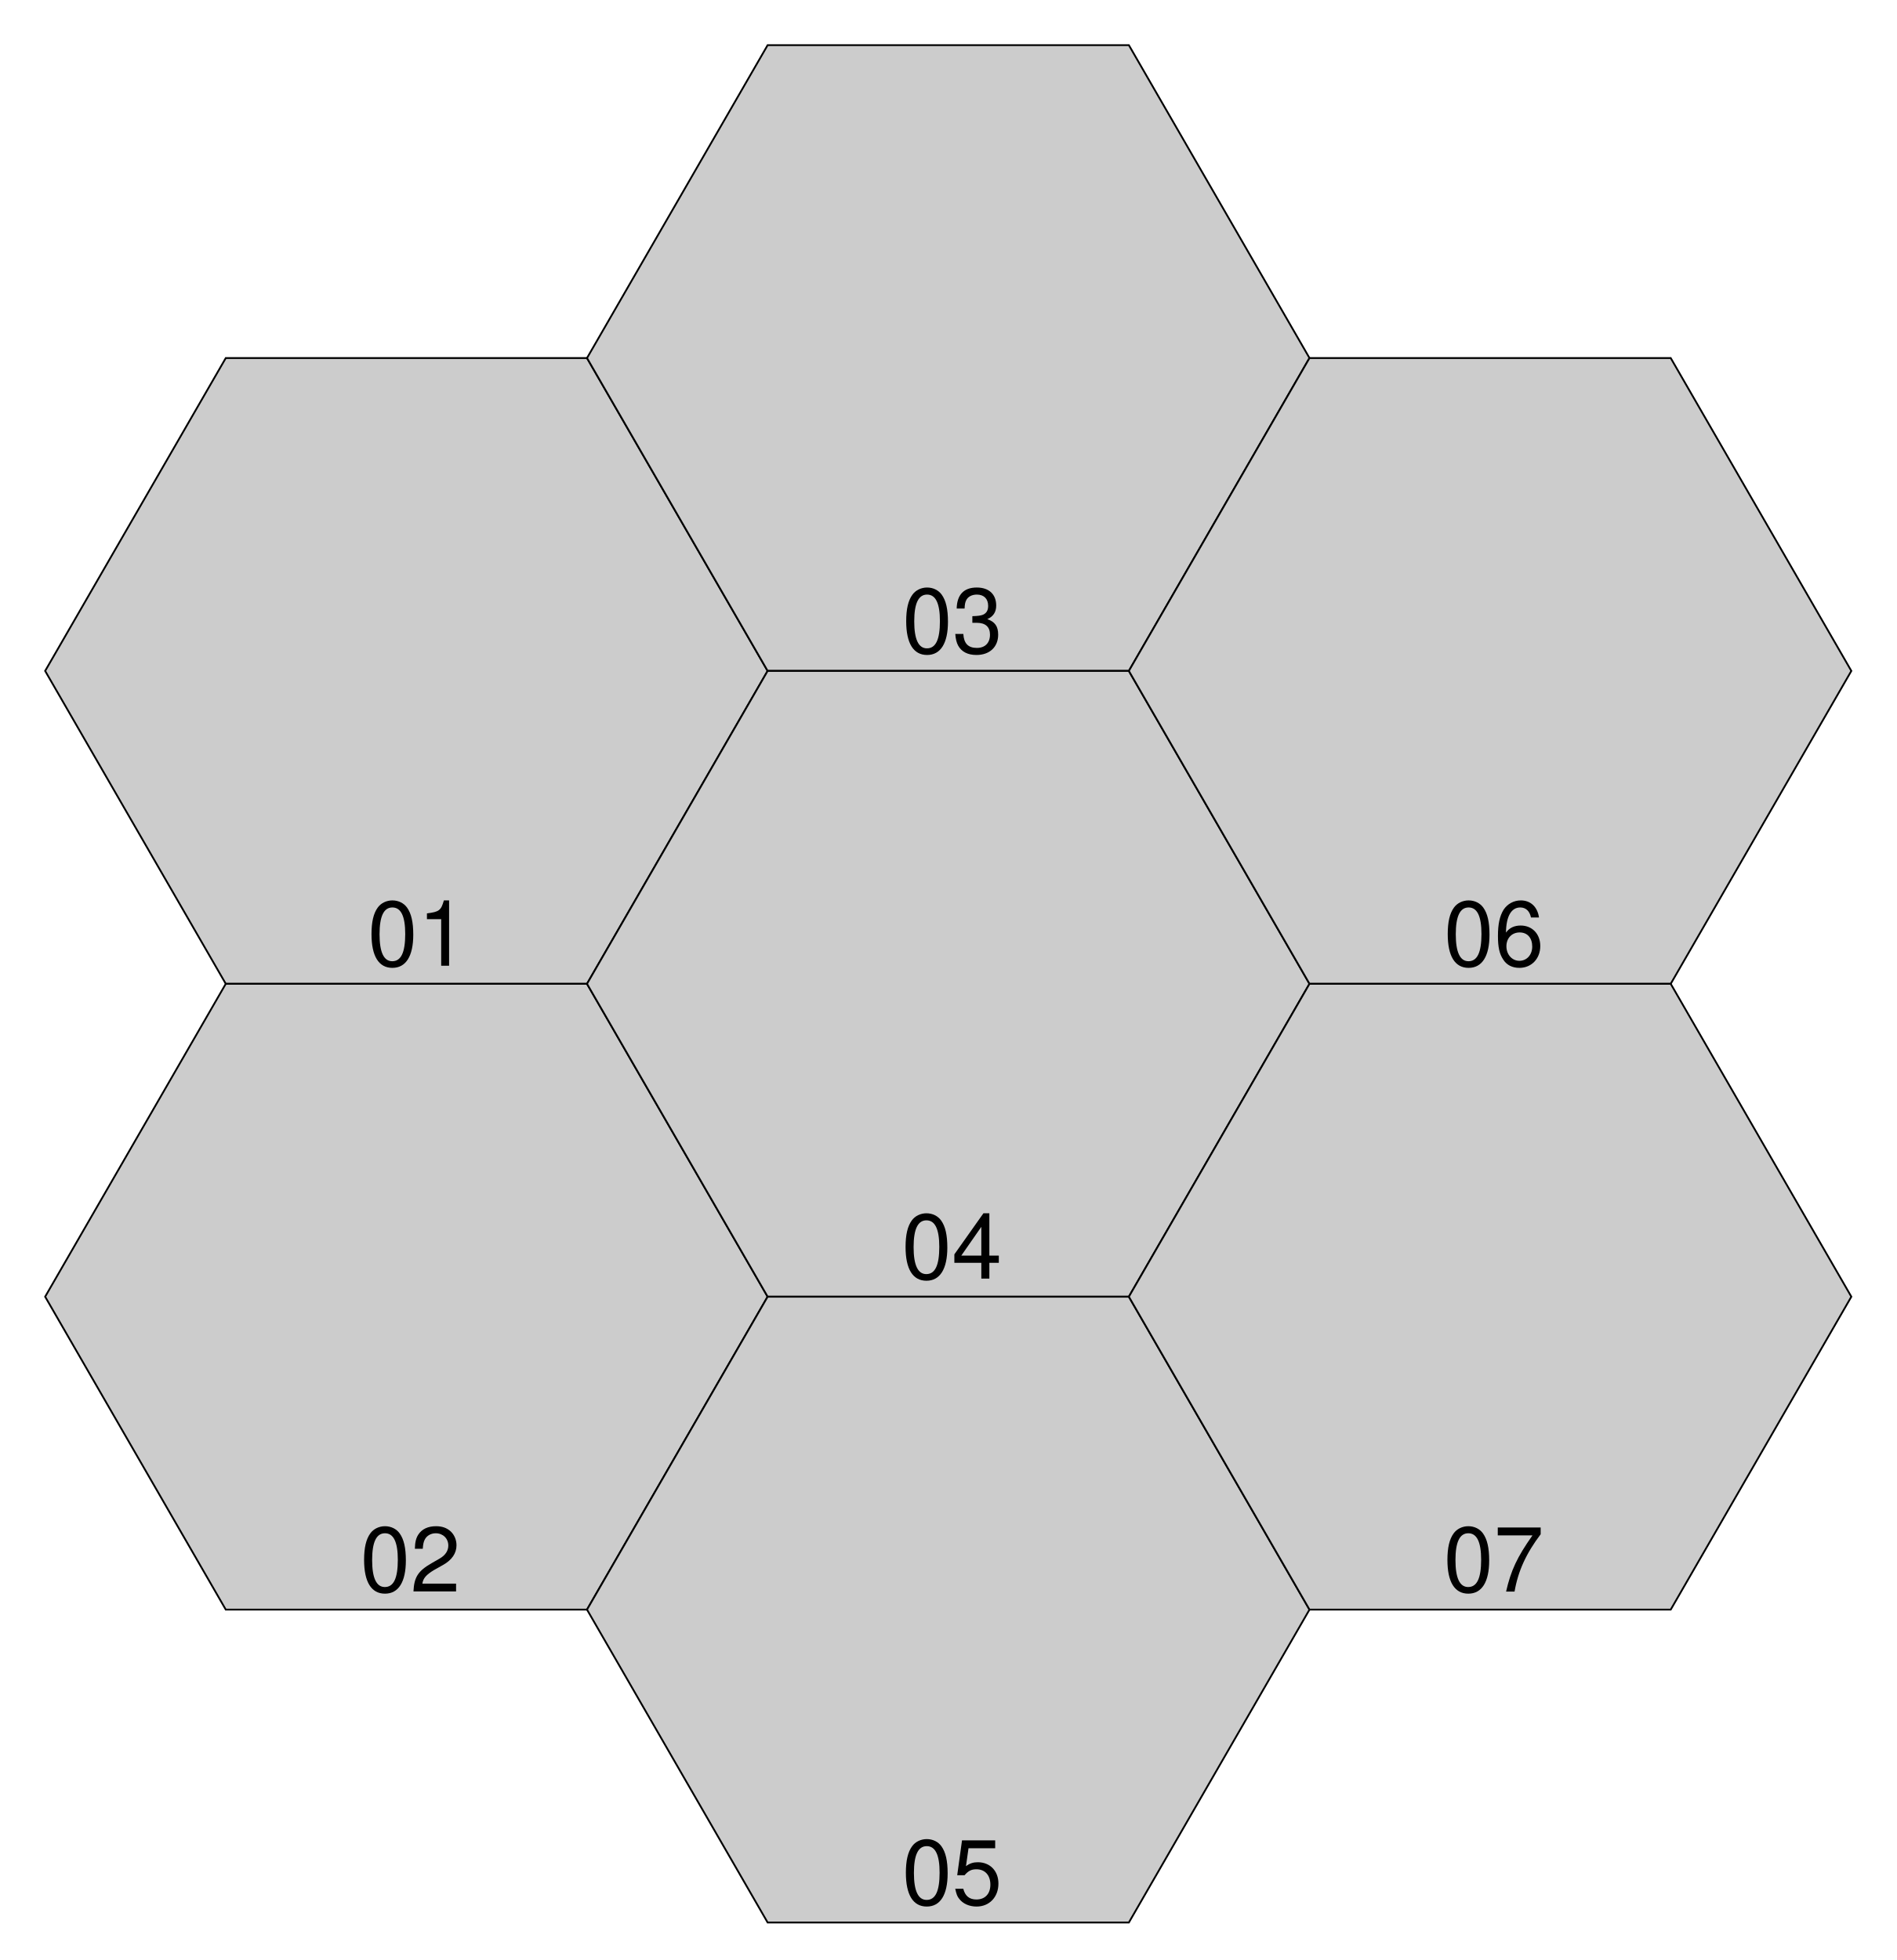
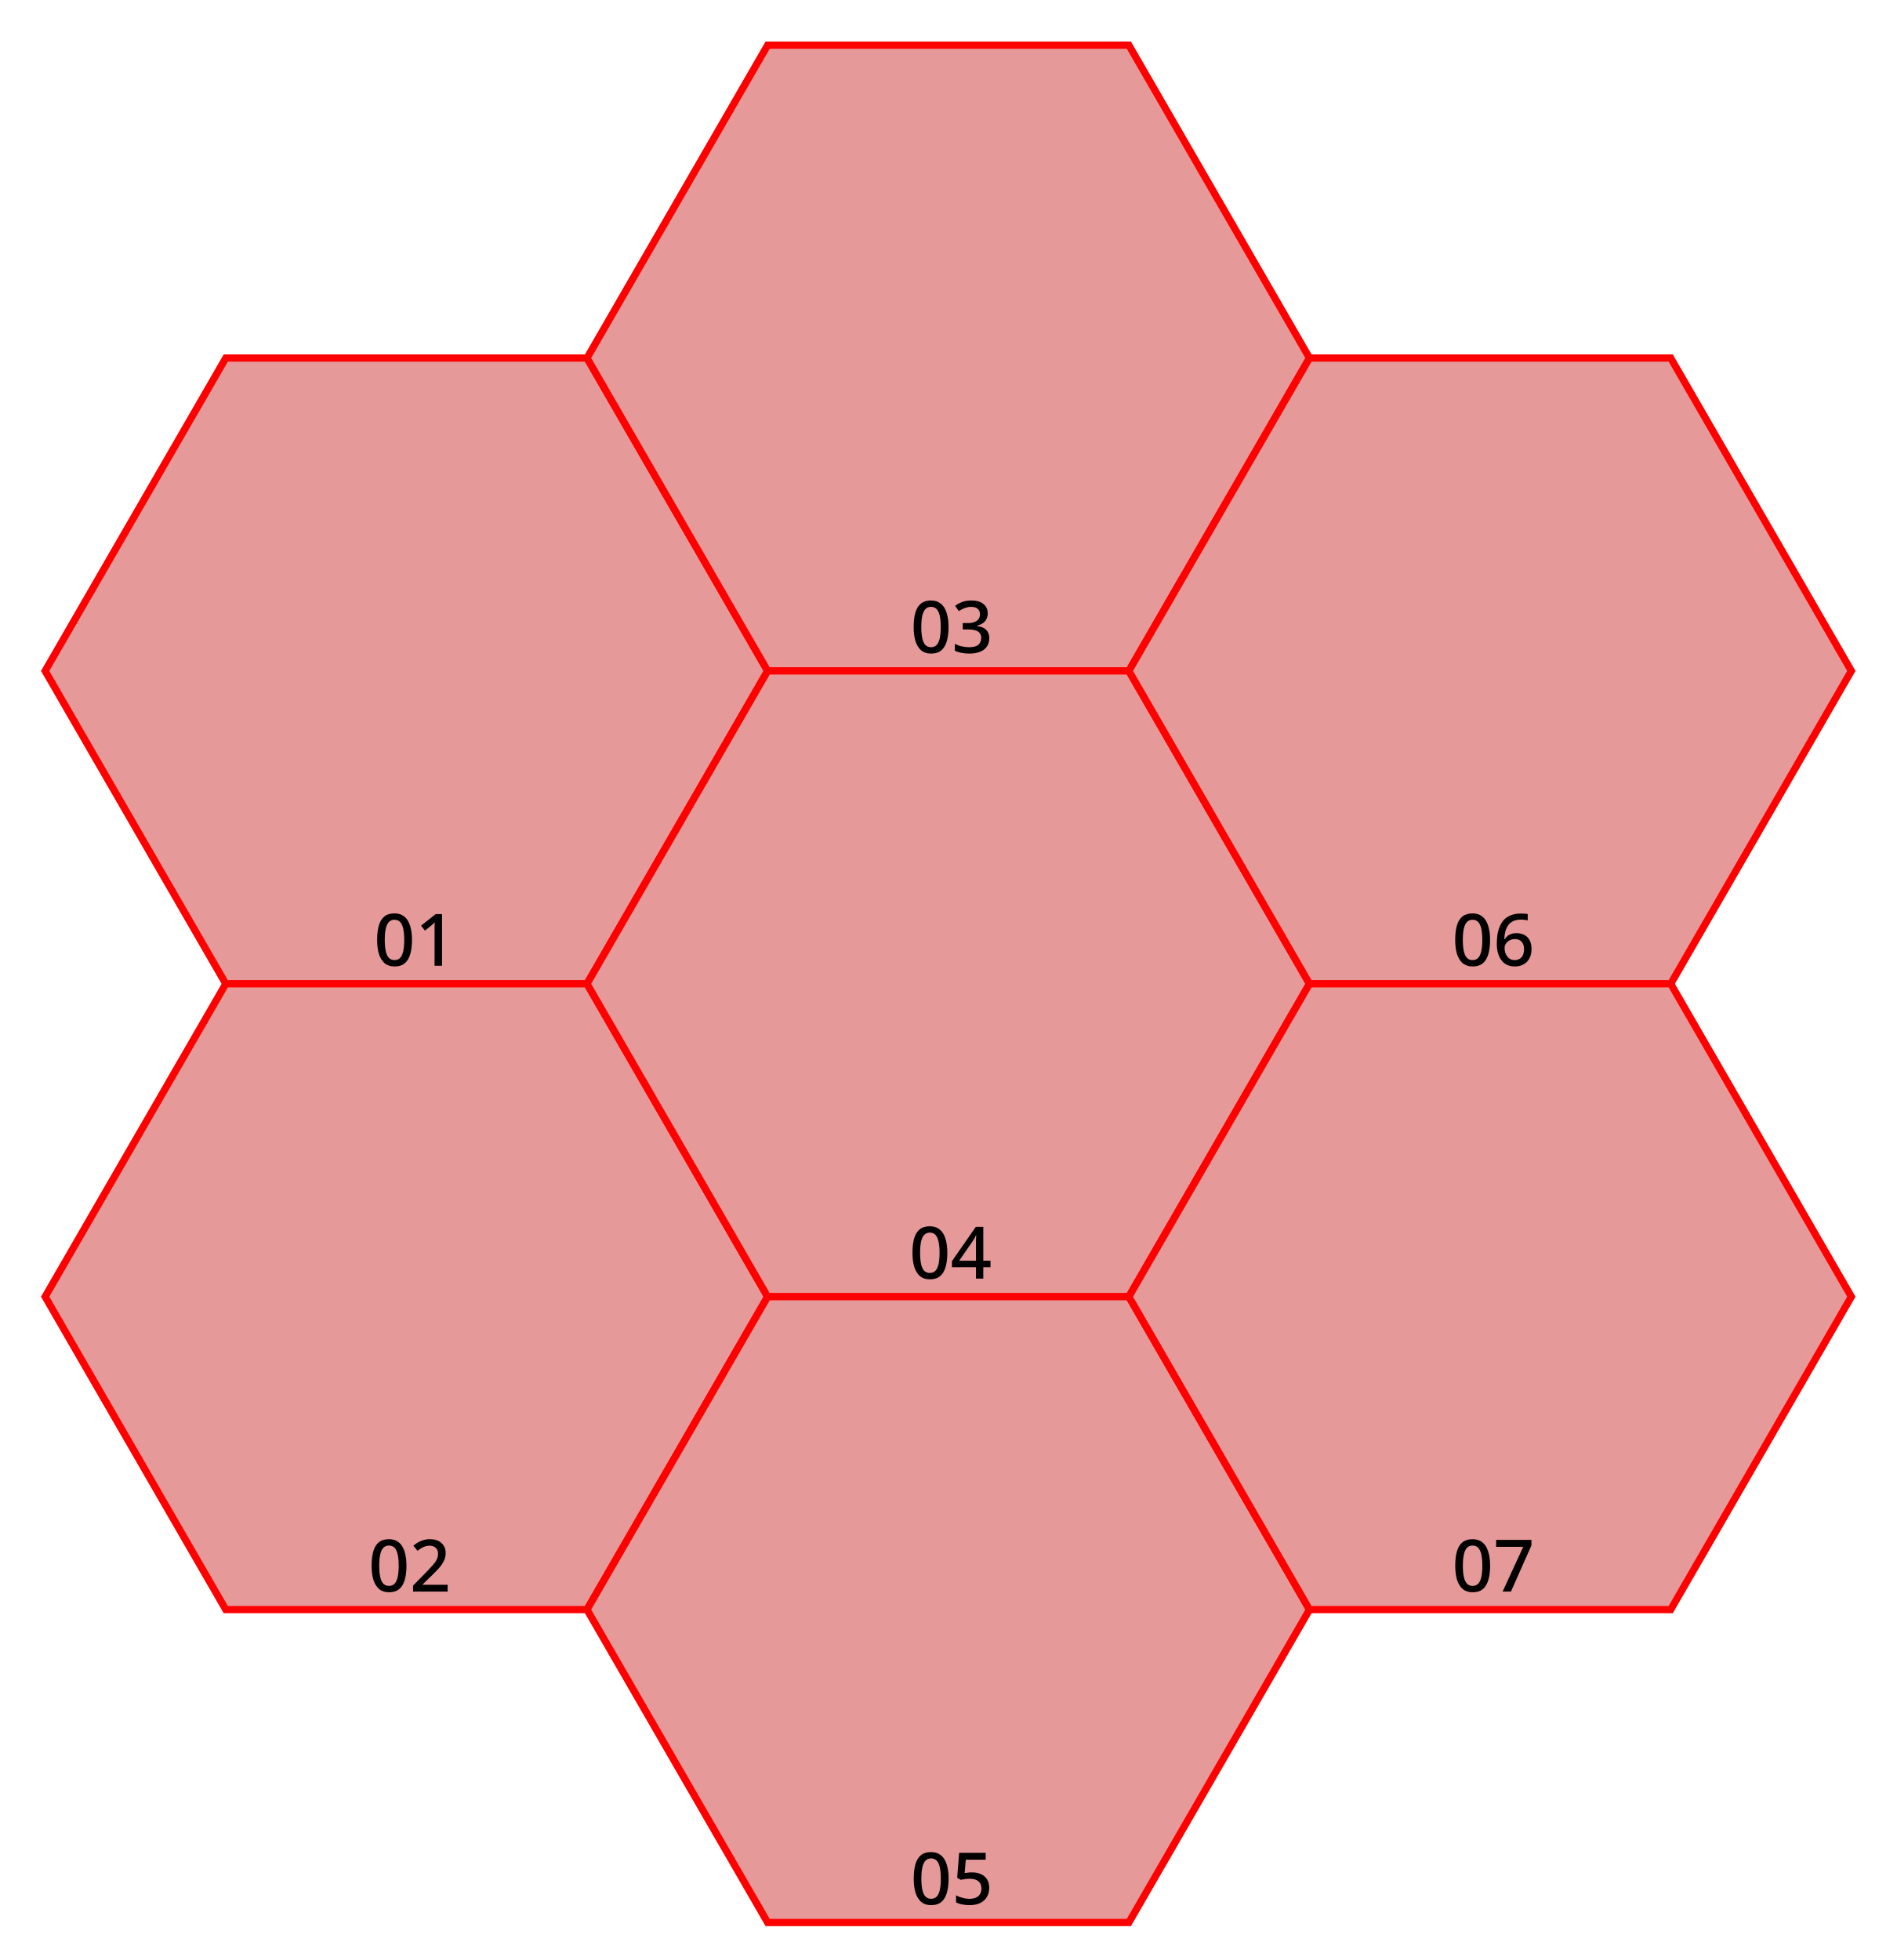
<svg xmlns="http://www.w3.org/2000/svg" xmlns:xlink="http://www.w3.org/1999/xlink" width="210" height="217" viewBox="0 0 210 217">
  <defs>
    <g>
      <g id="glyph-0-0">
-         <path d="M 2.75 -7.234 C 2.094 -7.234 1.484 -6.938 1.125 -6.438 C 0.656 -5.797 0.438 -4.844 0.438 -3.5 C 0.438 -1.062 1.234 0.234 2.75 0.234 C 4.25 0.234 5.062 -1.062 5.062 -3.438 C 5.062 -4.844 4.844 -5.781 4.375 -6.438 C 4.016 -6.938 3.422 -7.234 2.75 -7.234 Z M 2.75 -6.453 C 3.703 -6.453 4.172 -5.484 4.172 -3.516 C 4.172 -1.453 3.703 -0.5 2.734 -0.5 C 1.797 -0.5 1.328 -1.5 1.328 -3.484 C 1.328 -5.484 1.797 -6.453 2.75 -6.453 Z M 2.75 -6.453 " />
+         <path d="M 4.219 -2.859 C 4.219 -2.398 4.18 -1.988 4.109 -1.625 C 4.035 -1.258 3.922 -0.945 3.766 -0.688 C 3.617 -0.438 3.422 -0.242 3.172 -0.109 C 2.922 0.016 2.625 0.078 2.281 0.078 C 1.844 0.078 1.484 -0.035 1.203 -0.266 C 0.922 -0.504 0.707 -0.844 0.562 -1.281 C 0.426 -1.719 0.359 -2.242 0.359 -2.859 C 0.359 -3.484 0.422 -4.016 0.547 -4.453 C 0.672 -4.891 0.875 -5.223 1.156 -5.453 C 1.438 -5.68 1.812 -5.797 2.281 -5.797 C 2.719 -5.797 3.078 -5.68 3.359 -5.453 C 3.648 -5.223 3.863 -4.891 4 -4.453 C 4.145 -4.016 4.219 -3.484 4.219 -2.859 Z M 1.203 -2.859 C 1.203 -2.367 1.238 -1.957 1.312 -1.625 C 1.383 -1.289 1.5 -1.039 1.656 -0.875 C 1.812 -0.707 2.02 -0.625 2.281 -0.625 C 2.539 -0.625 2.75 -0.707 2.906 -0.875 C 3.062 -1.039 3.176 -1.289 3.25 -1.625 C 3.32 -1.957 3.359 -2.367 3.359 -2.859 C 3.359 -3.359 3.32 -3.77 3.25 -4.094 C 3.176 -4.426 3.062 -4.676 2.906 -4.844 C 2.75 -5.008 2.539 -5.094 2.281 -5.094 C 2.02 -5.094 1.812 -5.008 1.656 -4.844 C 1.5 -4.676 1.383 -4.426 1.312 -4.094 C 1.238 -3.77 1.203 -3.359 1.203 -2.859 Z M 1.203 -2.859 " />
      </g>
      <g id="glyph-0-1">
-         <path d="M 2.594 -5.156 L 2.594 0 L 3.469 0 L 3.469 -7.234 L 2.891 -7.234 C 2.578 -6.125 2.375 -5.969 1.016 -5.797 L 1.016 -5.156 Z M 2.594 -5.156 " />
+         <path d="M 2.969 0 L 2.141 0 L 2.141 -3.797 C 2.141 -3.922 2.141 -4.039 2.141 -4.156 C 2.141 -4.281 2.141 -4.395 2.141 -4.5 C 2.148 -4.602 2.16 -4.707 2.172 -4.812 C 2.098 -4.75 2.023 -4.68 1.953 -4.609 C 1.879 -4.547 1.797 -4.473 1.703 -4.391 L 1.078 -3.891 L 0.641 -4.438 L 2.266 -5.719 L 2.969 -5.719 Z M 2.969 0 " />
      </g>
      <g id="glyph-0-2">
-         <path d="M 5.062 -0.875 L 1.328 -0.875 C 1.422 -1.469 1.734 -1.844 2.609 -2.375 L 3.609 -2.938 C 4.594 -3.484 5.109 -4.234 5.109 -5.125 C 5.109 -5.719 4.875 -6.281 4.453 -6.672 C 4.031 -7.047 3.516 -7.234 2.844 -7.234 C 1.938 -7.234 1.266 -6.906 0.875 -6.297 C 0.625 -5.906 0.516 -5.453 0.5 -4.734 L 1.375 -4.734 C 1.406 -5.219 1.469 -5.516 1.594 -5.75 C 1.812 -6.188 2.281 -6.453 2.812 -6.453 C 3.609 -6.453 4.203 -5.875 4.203 -5.094 C 4.203 -4.516 3.875 -4.016 3.25 -3.656 L 2.328 -3.125 C 0.844 -2.266 0.422 -1.594 0.344 -0.016 L 5.062 -0.016 Z M 5.062 -0.875 " />
+         <path d="M 4.203 0 L 0.375 0 L 0.375 -0.656 L 1.844 -2.156 C 2.125 -2.445 2.359 -2.695 2.547 -2.906 C 2.742 -3.125 2.891 -3.332 2.984 -3.531 C 3.086 -3.738 3.141 -3.957 3.141 -4.188 C 3.141 -4.477 3.051 -4.695 2.875 -4.844 C 2.707 -5 2.488 -5.078 2.219 -5.078 C 1.957 -5.078 1.723 -5.023 1.516 -4.922 C 1.305 -4.828 1.086 -4.691 0.859 -4.516 L 0.406 -5.078 C 0.562 -5.211 0.727 -5.332 0.906 -5.438 C 1.082 -5.539 1.281 -5.625 1.5 -5.688 C 1.727 -5.758 1.973 -5.797 2.234 -5.797 C 2.598 -5.797 2.91 -5.734 3.172 -5.609 C 3.43 -5.484 3.629 -5.305 3.766 -5.078 C 3.91 -4.848 3.984 -4.578 3.984 -4.266 C 3.984 -3.961 3.922 -3.68 3.797 -3.422 C 3.68 -3.16 3.508 -2.898 3.281 -2.641 C 3.062 -2.391 2.801 -2.117 2.5 -1.828 L 1.438 -0.797 L 1.438 -0.75 L 4.203 -0.75 Z M 4.203 0 " />
      </g>
      <g id="glyph-0-3">
-         <path d="M 2.203 -3.328 L 2.688 -3.328 C 3.656 -3.328 4.156 -2.875 4.156 -2.016 C 4.156 -1.094 3.609 -0.547 2.703 -0.547 C 1.734 -0.547 1.266 -1.047 1.203 -2.094 L 0.312 -2.094 C 0.359 -1.516 0.453 -1.141 0.625 -0.812 C 1 -0.125 1.688 0.234 2.656 0.234 C 4.125 0.234 5.062 -0.656 5.062 -2.016 C 5.062 -2.938 4.703 -3.438 3.859 -3.734 C 4.516 -4.016 4.844 -4.516 4.844 -5.234 C 4.844 -6.484 4.047 -7.234 2.688 -7.234 C 1.266 -7.234 0.5 -6.438 0.469 -4.906 L 1.344 -4.906 C 1.359 -5.344 1.406 -5.594 1.516 -5.812 C 1.703 -6.219 2.156 -6.453 2.703 -6.453 C 3.484 -6.453 3.953 -5.984 3.953 -5.203 C 3.953 -4.703 3.766 -4.391 3.375 -4.219 C 3.141 -4.125 2.812 -4.078 2.203 -4.062 Z M 2.203 -3.328 " />
+         <path d="M 3.984 -4.391 C 3.984 -4.141 3.93 -3.914 3.828 -3.719 C 3.734 -3.531 3.594 -3.379 3.406 -3.266 C 3.227 -3.148 3.023 -3.066 2.797 -3.016 L 2.797 -2.969 C 3.254 -2.914 3.594 -2.773 3.812 -2.547 C 4.039 -2.316 4.156 -2.008 4.156 -1.625 C 4.156 -1.301 4.078 -1.008 3.922 -0.75 C 3.766 -0.488 3.52 -0.285 3.188 -0.141 C 2.863 0.004 2.445 0.078 1.938 0.078 C 1.633 0.078 1.352 0.051 1.094 0 C 0.832 -0.039 0.582 -0.117 0.344 -0.234 L 0.344 -1 C 0.582 -0.875 0.836 -0.781 1.109 -0.719 C 1.391 -0.656 1.656 -0.625 1.906 -0.625 C 2.383 -0.625 2.727 -0.711 2.938 -0.891 C 3.156 -1.078 3.266 -1.336 3.266 -1.672 C 3.266 -1.879 3.207 -2.051 3.094 -2.188 C 2.988 -2.332 2.82 -2.438 2.594 -2.5 C 2.363 -2.562 2.078 -2.594 1.734 -2.594 L 1.219 -2.594 L 1.219 -3.297 L 1.75 -3.297 C 2.07 -3.297 2.332 -3.336 2.531 -3.422 C 2.738 -3.504 2.891 -3.617 2.984 -3.766 C 3.078 -3.91 3.125 -4.082 3.125 -4.281 C 3.125 -4.531 3.039 -4.727 2.875 -4.875 C 2.707 -5.02 2.469 -5.094 2.156 -5.094 C 1.957 -5.094 1.773 -5.066 1.609 -5.016 C 1.453 -4.973 1.305 -4.914 1.172 -4.844 C 1.035 -4.781 0.906 -4.707 0.781 -4.625 L 0.375 -5.203 C 0.582 -5.367 0.832 -5.508 1.125 -5.625 C 1.426 -5.738 1.773 -5.797 2.172 -5.797 C 2.766 -5.797 3.211 -5.664 3.516 -5.406 C 3.828 -5.145 3.984 -4.805 3.984 -4.391 Z M 3.984 -4.391 " />
      </g>
      <g id="glyph-0-4">
-         <path d="M 3.266 -1.75 L 3.266 0 L 4.156 0 L 4.156 -1.75 L 5.203 -1.75 L 5.203 -2.547 L 4.156 -2.547 L 4.156 -7.234 L 3.5 -7.234 L 0.281 -2.688 L 0.281 -1.75 Z M 3.266 -2.547 L 1.047 -2.547 L 3.266 -5.734 Z M 3.266 -2.547 " />
+         <path d="M 4.422 -1.266 L 3.625 -1.266 L 3.625 0 L 2.812 0 L 2.812 -1.266 L 0.156 -1.266 L 0.156 -1.938 L 2.797 -5.734 L 3.625 -5.734 L 3.625 -1.984 L 4.422 -1.984 Z M 2.812 -3.531 C 2.812 -3.664 2.812 -3.789 2.812 -3.906 C 2.812 -4.02 2.812 -4.129 2.812 -4.234 C 2.82 -4.348 2.828 -4.453 2.828 -4.547 C 2.836 -4.641 2.844 -4.723 2.844 -4.797 L 2.812 -4.797 C 2.77 -4.691 2.719 -4.582 2.656 -4.469 C 2.594 -4.352 2.531 -4.254 2.469 -4.172 L 0.953 -1.984 L 2.812 -1.984 Z M 2.812 -3.531 " />
      </g>
      <g id="glyph-0-5">
-         <path d="M 4.766 -7.094 L 1.094 -7.094 L 0.562 -3.234 L 1.375 -3.234 C 1.797 -3.719 2.125 -3.891 2.688 -3.891 C 3.641 -3.891 4.234 -3.234 4.234 -2.188 C 4.234 -1.172 3.641 -0.547 2.688 -0.547 C 1.906 -0.547 1.438 -0.938 1.234 -1.734 L 0.344 -1.734 C 0.469 -1.156 0.562 -0.875 0.781 -0.625 C 1.188 -0.078 1.906 0.234 2.703 0.234 C 4.125 0.234 5.125 -0.812 5.125 -2.312 C 5.125 -3.703 4.203 -4.672 2.844 -4.672 C 2.344 -4.672 1.938 -4.547 1.531 -4.234 L 1.812 -6.219 L 4.766 -6.219 Z M 4.766 -7.094 " />
+         <path d="M 2.25 -3.547 C 2.633 -3.547 2.969 -3.477 3.25 -3.344 C 3.531 -3.207 3.75 -3.016 3.906 -2.766 C 4.062 -2.516 4.141 -2.207 4.141 -1.844 C 4.141 -1.445 4.051 -1.102 3.875 -0.812 C 3.707 -0.531 3.461 -0.312 3.141 -0.156 C 2.816 0 2.426 0.078 1.969 0.078 C 1.676 0.078 1.398 0.051 1.141 0 C 0.879 -0.051 0.656 -0.129 0.469 -0.234 L 0.469 -1.016 C 0.664 -0.898 0.898 -0.805 1.172 -0.734 C 1.441 -0.66 1.703 -0.625 1.953 -0.625 C 2.234 -0.625 2.469 -0.664 2.656 -0.75 C 2.852 -0.832 3.004 -0.957 3.109 -1.125 C 3.223 -1.301 3.281 -1.516 3.281 -1.766 C 3.281 -2.109 3.172 -2.375 2.953 -2.562 C 2.734 -2.75 2.395 -2.844 1.938 -2.844 C 1.789 -2.844 1.625 -2.828 1.438 -2.797 C 1.25 -2.773 1.098 -2.75 0.984 -2.719 L 0.594 -2.953 L 0.812 -5.719 L 3.75 -5.719 L 3.75 -4.953 L 1.547 -4.953 L 1.422 -3.469 C 1.516 -3.477 1.629 -3.492 1.766 -3.516 C 1.898 -3.535 2.062 -3.547 2.25 -3.547 Z M 2.25 -3.547 " />
      </g>
      <g id="glyph-0-6">
-         <path d="M 4.984 -5.344 C 4.812 -6.531 4.047 -7.234 2.969 -7.234 C 2.188 -7.234 1.484 -6.844 1.062 -6.203 C 0.625 -5.484 0.438 -4.609 0.438 -3.297 C 0.438 -2.078 0.594 -1.312 1.031 -0.672 C 1.406 -0.078 2.031 0.234 2.812 0.234 C 4.156 0.234 5.125 -0.781 5.125 -2.188 C 5.125 -3.516 4.234 -4.453 2.953 -4.453 C 2.266 -4.453 1.703 -4.203 1.328 -3.672 C 1.344 -5.453 1.906 -6.453 2.906 -6.453 C 3.531 -6.453 3.953 -6.047 4.094 -5.344 Z M 2.844 -3.688 C 3.703 -3.688 4.234 -3.078 4.234 -2.125 C 4.234 -1.203 3.625 -0.547 2.812 -0.547 C 2 -0.547 1.375 -1.234 1.375 -2.156 C 1.375 -3.062 1.984 -3.688 2.844 -3.688 Z M 2.844 -3.688 " />
+         <path d="M 0.391 -2.438 C 0.391 -2.758 0.41 -3.082 0.453 -3.406 C 0.504 -3.727 0.586 -4.031 0.703 -4.312 C 0.816 -4.602 0.973 -4.859 1.172 -5.078 C 1.379 -5.297 1.641 -5.469 1.953 -5.594 C 2.266 -5.719 2.641 -5.781 3.078 -5.781 C 3.191 -5.781 3.316 -5.773 3.453 -5.766 C 3.598 -5.766 3.719 -5.75 3.812 -5.719 L 3.812 -5.016 C 3.707 -5.047 3.594 -5.066 3.469 -5.078 C 3.352 -5.098 3.238 -5.109 3.125 -5.109 C 2.75 -5.109 2.441 -5.051 2.203 -4.938 C 1.961 -4.82 1.773 -4.664 1.641 -4.469 C 1.504 -4.27 1.398 -4.039 1.328 -3.781 C 1.266 -3.531 1.227 -3.25 1.219 -2.938 L 1.266 -2.938 C 1.348 -3.07 1.445 -3.188 1.562 -3.281 C 1.676 -3.383 1.816 -3.461 1.984 -3.516 C 2.16 -3.578 2.359 -3.609 2.578 -3.609 C 2.91 -3.609 3.203 -3.539 3.453 -3.406 C 3.703 -3.27 3.895 -3.07 4.031 -2.812 C 4.164 -2.551 4.234 -2.234 4.234 -1.859 C 4.234 -1.453 4.156 -1.102 4 -0.812 C 3.852 -0.531 3.641 -0.312 3.359 -0.156 C 3.086 0 2.758 0.078 2.375 0.078 C 2.094 0.078 1.832 0.031 1.594 -0.062 C 1.352 -0.164 1.145 -0.32 0.969 -0.531 C 0.789 -0.738 0.648 -1 0.547 -1.312 C 0.441 -1.633 0.391 -2.008 0.391 -2.438 Z M 2.375 -0.625 C 2.676 -0.625 2.922 -0.723 3.109 -0.922 C 3.305 -1.117 3.406 -1.43 3.406 -1.859 C 3.406 -2.191 3.316 -2.457 3.141 -2.656 C 2.973 -2.852 2.723 -2.953 2.391 -2.953 C 2.16 -2.953 1.957 -2.898 1.781 -2.797 C 1.613 -2.703 1.484 -2.582 1.391 -2.438 C 1.297 -2.289 1.25 -2.141 1.25 -1.984 C 1.25 -1.816 1.27 -1.648 1.312 -1.484 C 1.363 -1.328 1.438 -1.18 1.531 -1.047 C 1.625 -0.922 1.738 -0.816 1.875 -0.734 C 2.02 -0.66 2.188 -0.625 2.375 -0.625 Z M 2.375 -0.625 " />
      </g>
      <g id="glyph-0-7">
-         <path d="M 5.203 -7.094 L 0.453 -7.094 L 0.453 -6.219 L 4.297 -6.219 C 2.594 -3.812 1.906 -2.328 1.375 0 L 2.312 0 C 2.703 -2.266 3.594 -4.219 5.203 -6.344 Z M 5.203 -7.094 " />
+         <path d="M 1.031 0 L 3.312 -4.953 L 0.312 -4.953 L 0.312 -5.719 L 4.219 -5.719 L 4.219 -5.109 L 1.953 0 Z M 1.031 0 " />
      </g>
    </g>
  </defs>
-   <path fill-rule="nonzero" fill="rgb(80%, 80%, 80%)" fill-opacity="1" stroke-width="0.2" stroke-linecap="butt" stroke-linejoin="miter" stroke="rgb(0%, 0%, 0%)" stroke-opacity="1" stroke-miterlimit="10" d="M 100 103.922 L 80 138.563 L 40 138.563 L 20 103.922 L 40 69.282 L 80 69.282 Z M 100 103.922 " transform="matrix(1, 0, 0, 1, -15, -29.64102)" />
+   <path fill-rule="nonzero" fill="rgb(90%, 60%, 60%)" fill-opacity="1" stroke-width="0.8" stroke-linecap="butt" stroke-linejoin="miter" stroke="rgb(100%, 0%, 0%)" stroke-opacity="1" stroke-miterlimit="10" d="M 100 103.922 L 80 138.563 L 40 138.563 L 20 103.922 L 40 69.282 L 80 69.282 Z M 100 103.922 " transform="matrix(1, 0, 0, 1, -15, -29.64102)" />
  <g fill="rgb(0%, 0%, 0%)" fill-opacity="1">
-     <use xlink:href="#glyph-0-0" x="40.699" y="106.922" />
-     <use xlink:href="#glyph-0-1" x="46.259" y="106.922" />
+     <use xlink:href="#glyph-0-0" x="41.402" y="106.922" />
+     <use xlink:href="#glyph-0-1" x="45.978" y="106.922" />
  </g>
-   <path fill-rule="nonzero" fill="rgb(80%, 80%, 80%)" fill-opacity="1" stroke-width="0.2" stroke-linecap="butt" stroke-linejoin="miter" stroke="rgb(0%, 0%, 0%)" stroke-opacity="1" stroke-miterlimit="10" d="M 100 173.204 L 80 207.848 L 40 207.848 L 20 173.204 L 40 138.563 L 80 138.563 Z M 100 173.204 " transform="matrix(1, 0, 0, 1, -15, -29.64102)" />
+   <path fill-rule="nonzero" fill="rgb(90%, 60%, 60%)" fill-opacity="1" stroke-width="0.8" stroke-linecap="butt" stroke-linejoin="miter" stroke="rgb(100%, 0%, 0%)" stroke-opacity="1" stroke-miterlimit="10" d="M 100 173.204 L 80 207.848 L 40 207.848 L 20 173.204 L 40 138.563 L 80 138.563 Z M 100 173.204 " transform="matrix(1, 0, 0, 1, -15, -29.64102)" />
  <g fill="rgb(0%, 0%, 0%)" fill-opacity="1">
-     <use xlink:href="#glyph-0-0" x="39.879" y="176.207" />
-     <use xlink:href="#glyph-0-2" x="45.439" y="176.207" />
+     <use xlink:href="#glyph-0-0" x="40.789" y="176.207" />
+     <use xlink:href="#glyph-0-2" x="45.365" y="176.207" />
  </g>
-   <path fill-rule="nonzero" fill="rgb(80%, 80%, 80%)" fill-opacity="1" stroke-width="0.2" stroke-linecap="butt" stroke-linejoin="miter" stroke="rgb(0%, 0%, 0%)" stroke-opacity="1" stroke-miterlimit="10" d="M 160 69.282 L 140 103.922 L 100 103.922 L 80 69.282 L 100 34.641 L 140 34.641 Z M 160 69.282 " transform="matrix(1, 0, 0, 1, -15, -29.64102)" />
+   <path fill-rule="nonzero" fill="rgb(90%, 60%, 60%)" fill-opacity="1" stroke-width="0.8" stroke-linecap="butt" stroke-linejoin="miter" stroke="rgb(100%, 0%, 0%)" stroke-opacity="1" stroke-miterlimit="10" d="M 160 69.282 L 140 103.922 L 100 103.922 L 80 69.282 L 100 34.641 L 140 34.641 Z M 160 69.282 " transform="matrix(1, 0, 0, 1, -15, -29.64102)" />
  <g fill="rgb(0%, 0%, 0%)" fill-opacity="1">
-     <use xlink:href="#glyph-0-0" x="99.906" y="72.281" />
-     <use xlink:href="#glyph-0-3" x="105.466" y="72.281" />
+     <use xlink:href="#glyph-0-0" x="100.812" y="72.281" />
+     <use xlink:href="#glyph-0-3" x="105.388" y="72.281" />
  </g>
-   <path fill-rule="nonzero" fill="rgb(80%, 80%, 80%)" fill-opacity="1" stroke-width="0.2" stroke-linecap="butt" stroke-linejoin="miter" stroke="rgb(0%, 0%, 0%)" stroke-opacity="1" stroke-miterlimit="10" d="M 160 138.563 L 140 173.204 L 100 173.204 L 80 138.563 L 100 103.922 L 140 103.922 Z M 160 138.563 " transform="matrix(1, 0, 0, 1, -15, -29.64102)" />
+   <path fill-rule="nonzero" fill="rgb(90%, 60%, 60%)" fill-opacity="1" stroke-width="0.8" stroke-linecap="butt" stroke-linejoin="miter" stroke="rgb(100%, 0%, 0%)" stroke-opacity="1" stroke-miterlimit="10" d="M 160 138.563 L 140 173.204 L 100 173.204 L 80 138.563 L 100 103.922 L 140 103.922 Z M 160 138.563 " transform="matrix(1, 0, 0, 1, -15, -29.64102)" />
  <g fill="rgb(0%, 0%, 0%)" fill-opacity="1">
-     <use xlink:href="#glyph-0-0" x="99.836" y="141.562" />
-     <use xlink:href="#glyph-0-4" x="105.396" y="141.562" />
+     <use xlink:href="#glyph-0-0" x="100.68" y="141.562" />
+     <use xlink:href="#glyph-0-4" x="105.256" y="141.562" />
  </g>
-   <path fill-rule="nonzero" fill="rgb(80%, 80%, 80%)" fill-opacity="1" stroke-width="0.2" stroke-linecap="butt" stroke-linejoin="miter" stroke="rgb(0%, 0%, 0%)" stroke-opacity="1" stroke-miterlimit="10" d="M 160 207.848 L 140 242.489 L 100 242.489 L 80 207.848 L 100 173.204 L 140 173.204 Z M 160 207.848 " transform="matrix(1, 0, 0, 1, -15, -29.64102)" />
+   <path fill-rule="nonzero" fill="rgb(90%, 60%, 60%)" fill-opacity="1" stroke-width="0.8" stroke-linecap="butt" stroke-linejoin="miter" stroke="rgb(100%, 0%, 0%)" stroke-opacity="1" stroke-miterlimit="10" d="M 160 207.848 L 140 242.489 L 100 242.489 L 80 207.848 L 100 173.204 L 140 173.204 Z M 160 207.848 " transform="matrix(1, 0, 0, 1, -15, -29.64102)" />
  <g fill="rgb(0%, 0%, 0%)" fill-opacity="1">
-     <use xlink:href="#glyph-0-0" x="99.871" y="210.848" />
-     <use xlink:href="#glyph-0-5" x="105.431" y="210.848" />
+     <use xlink:href="#glyph-0-0" x="100.82" y="210.848" />
+     <use xlink:href="#glyph-0-5" x="105.396" y="210.848" />
  </g>
-   <path fill-rule="nonzero" fill="rgb(80%, 80%, 80%)" fill-opacity="1" stroke-width="0.2" stroke-linecap="butt" stroke-linejoin="miter" stroke="rgb(0%, 0%, 0%)" stroke-opacity="1" stroke-miterlimit="10" d="M 220 103.922 L 200 138.563 L 160 138.563 L 140 103.922 L 160 69.282 L 200 69.282 Z M 220 103.922 " transform="matrix(1, 0, 0, 1, -15, -29.64102)" />
+   <path fill-rule="nonzero" fill="rgb(90%, 60%, 60%)" fill-opacity="1" stroke-width="0.8" stroke-linecap="butt" stroke-linejoin="miter" stroke="rgb(100%, 0%, 0%)" stroke-opacity="1" stroke-miterlimit="10" d="M 220 103.922 L 200 138.563 L 160 138.563 L 140 103.922 L 160 69.282 L 200 69.282 Z M 220 103.922 " transform="matrix(1, 0, 0, 1, -15, -29.64102)" />
  <g fill="rgb(0%, 0%, 0%)" fill-opacity="1">
-     <use xlink:href="#glyph-0-0" x="159.871" y="106.922" />
-     <use xlink:href="#glyph-0-6" x="165.431" y="106.922" />
+     <use xlink:href="#glyph-0-0" x="160.777" y="106.922" />
+     <use xlink:href="#glyph-0-6" x="165.353" y="106.922" />
  </g>
-   <path fill-rule="nonzero" fill="rgb(80%, 80%, 80%)" fill-opacity="1" stroke-width="0.2" stroke-linecap="butt" stroke-linejoin="miter" stroke="rgb(0%, 0%, 0%)" stroke-opacity="1" stroke-miterlimit="10" d="M 220 173.204 L 200 207.848 L 160 207.848 L 140 173.204 L 160 138.563 L 200 138.563 Z M 220 173.204 " transform="matrix(1, 0, 0, 1, -15, -29.64102)" />
+   <path fill-rule="nonzero" fill="rgb(90%, 60%, 60%)" fill-opacity="1" stroke-width="0.8" stroke-linecap="butt" stroke-linejoin="miter" stroke="rgb(100%, 0%, 0%)" stroke-opacity="1" stroke-miterlimit="10" d="M 220 173.204 L 200 207.848 L 160 207.848 L 140 173.204 L 160 138.563 L 200 138.563 Z M 220 173.204 " transform="matrix(1, 0, 0, 1, -15, -29.64102)" />
  <g fill="rgb(0%, 0%, 0%)" fill-opacity="1">
-     <use xlink:href="#glyph-0-0" x="159.836" y="176.207" />
-     <use xlink:href="#glyph-0-7" x="165.396" y="176.207" />
+     <use xlink:href="#glyph-0-0" x="160.781" y="176.207" />
+     <use xlink:href="#glyph-0-7" x="165.357" y="176.207" />
  </g>
</svg>
